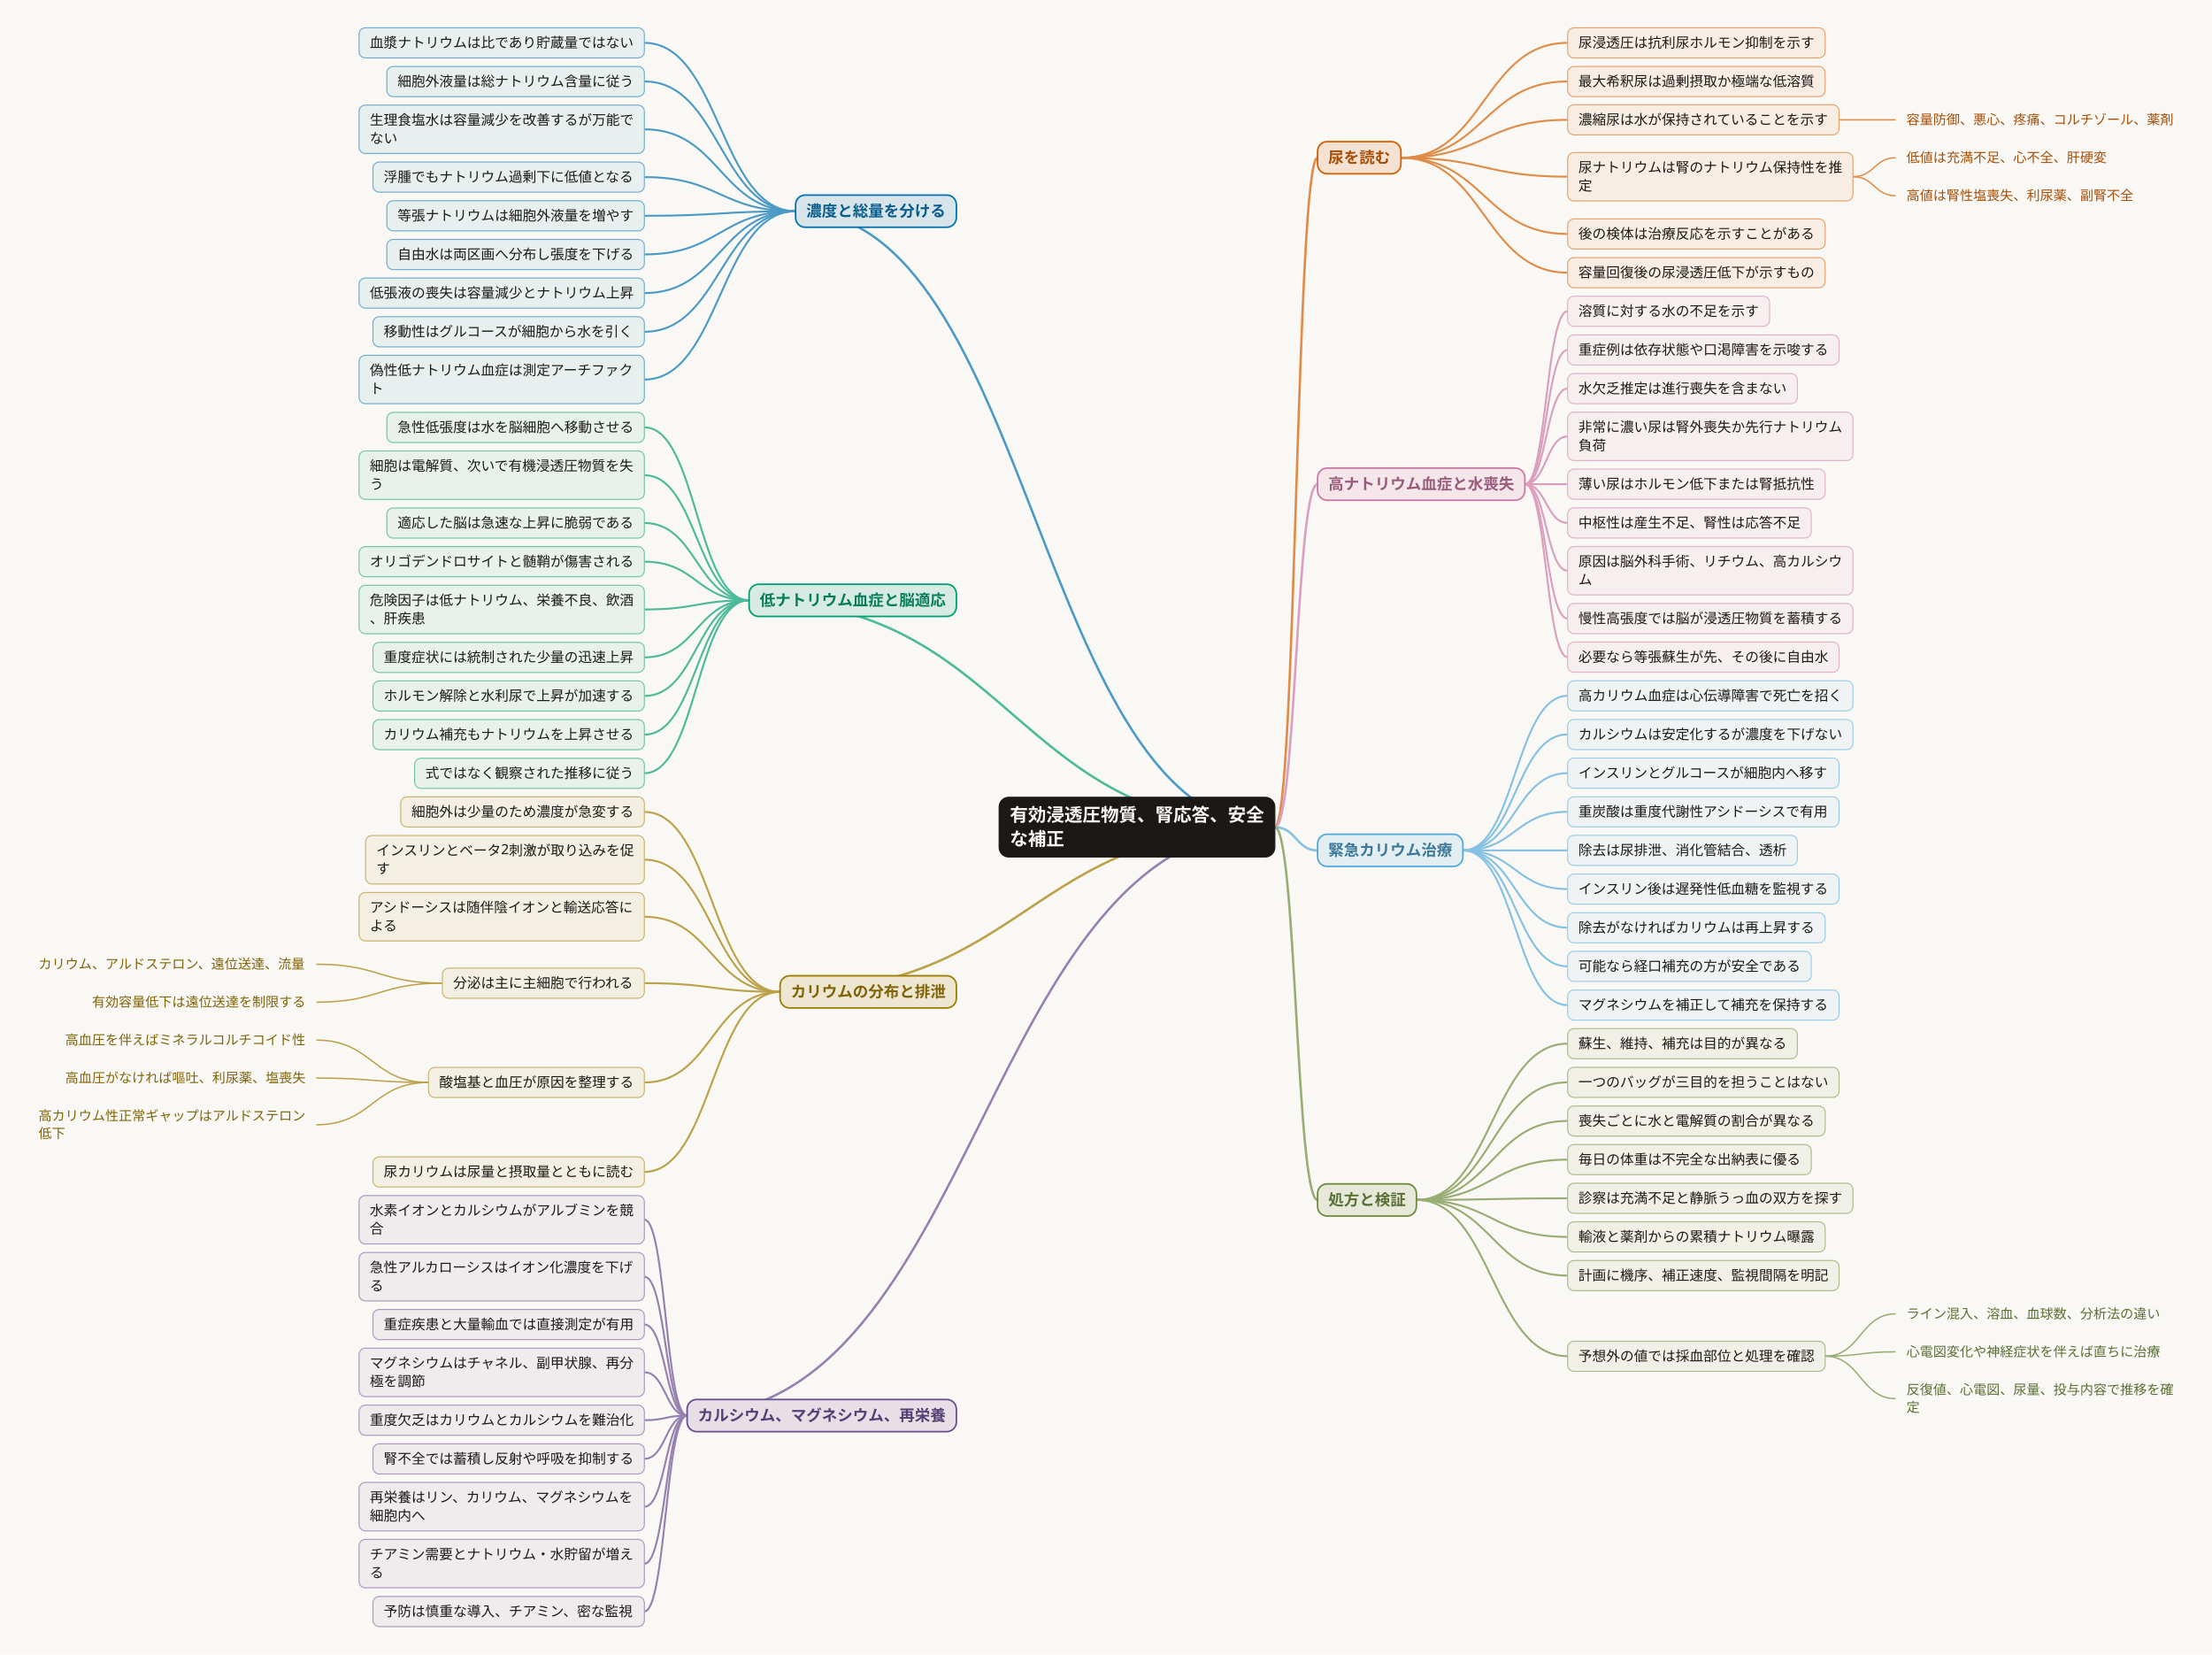
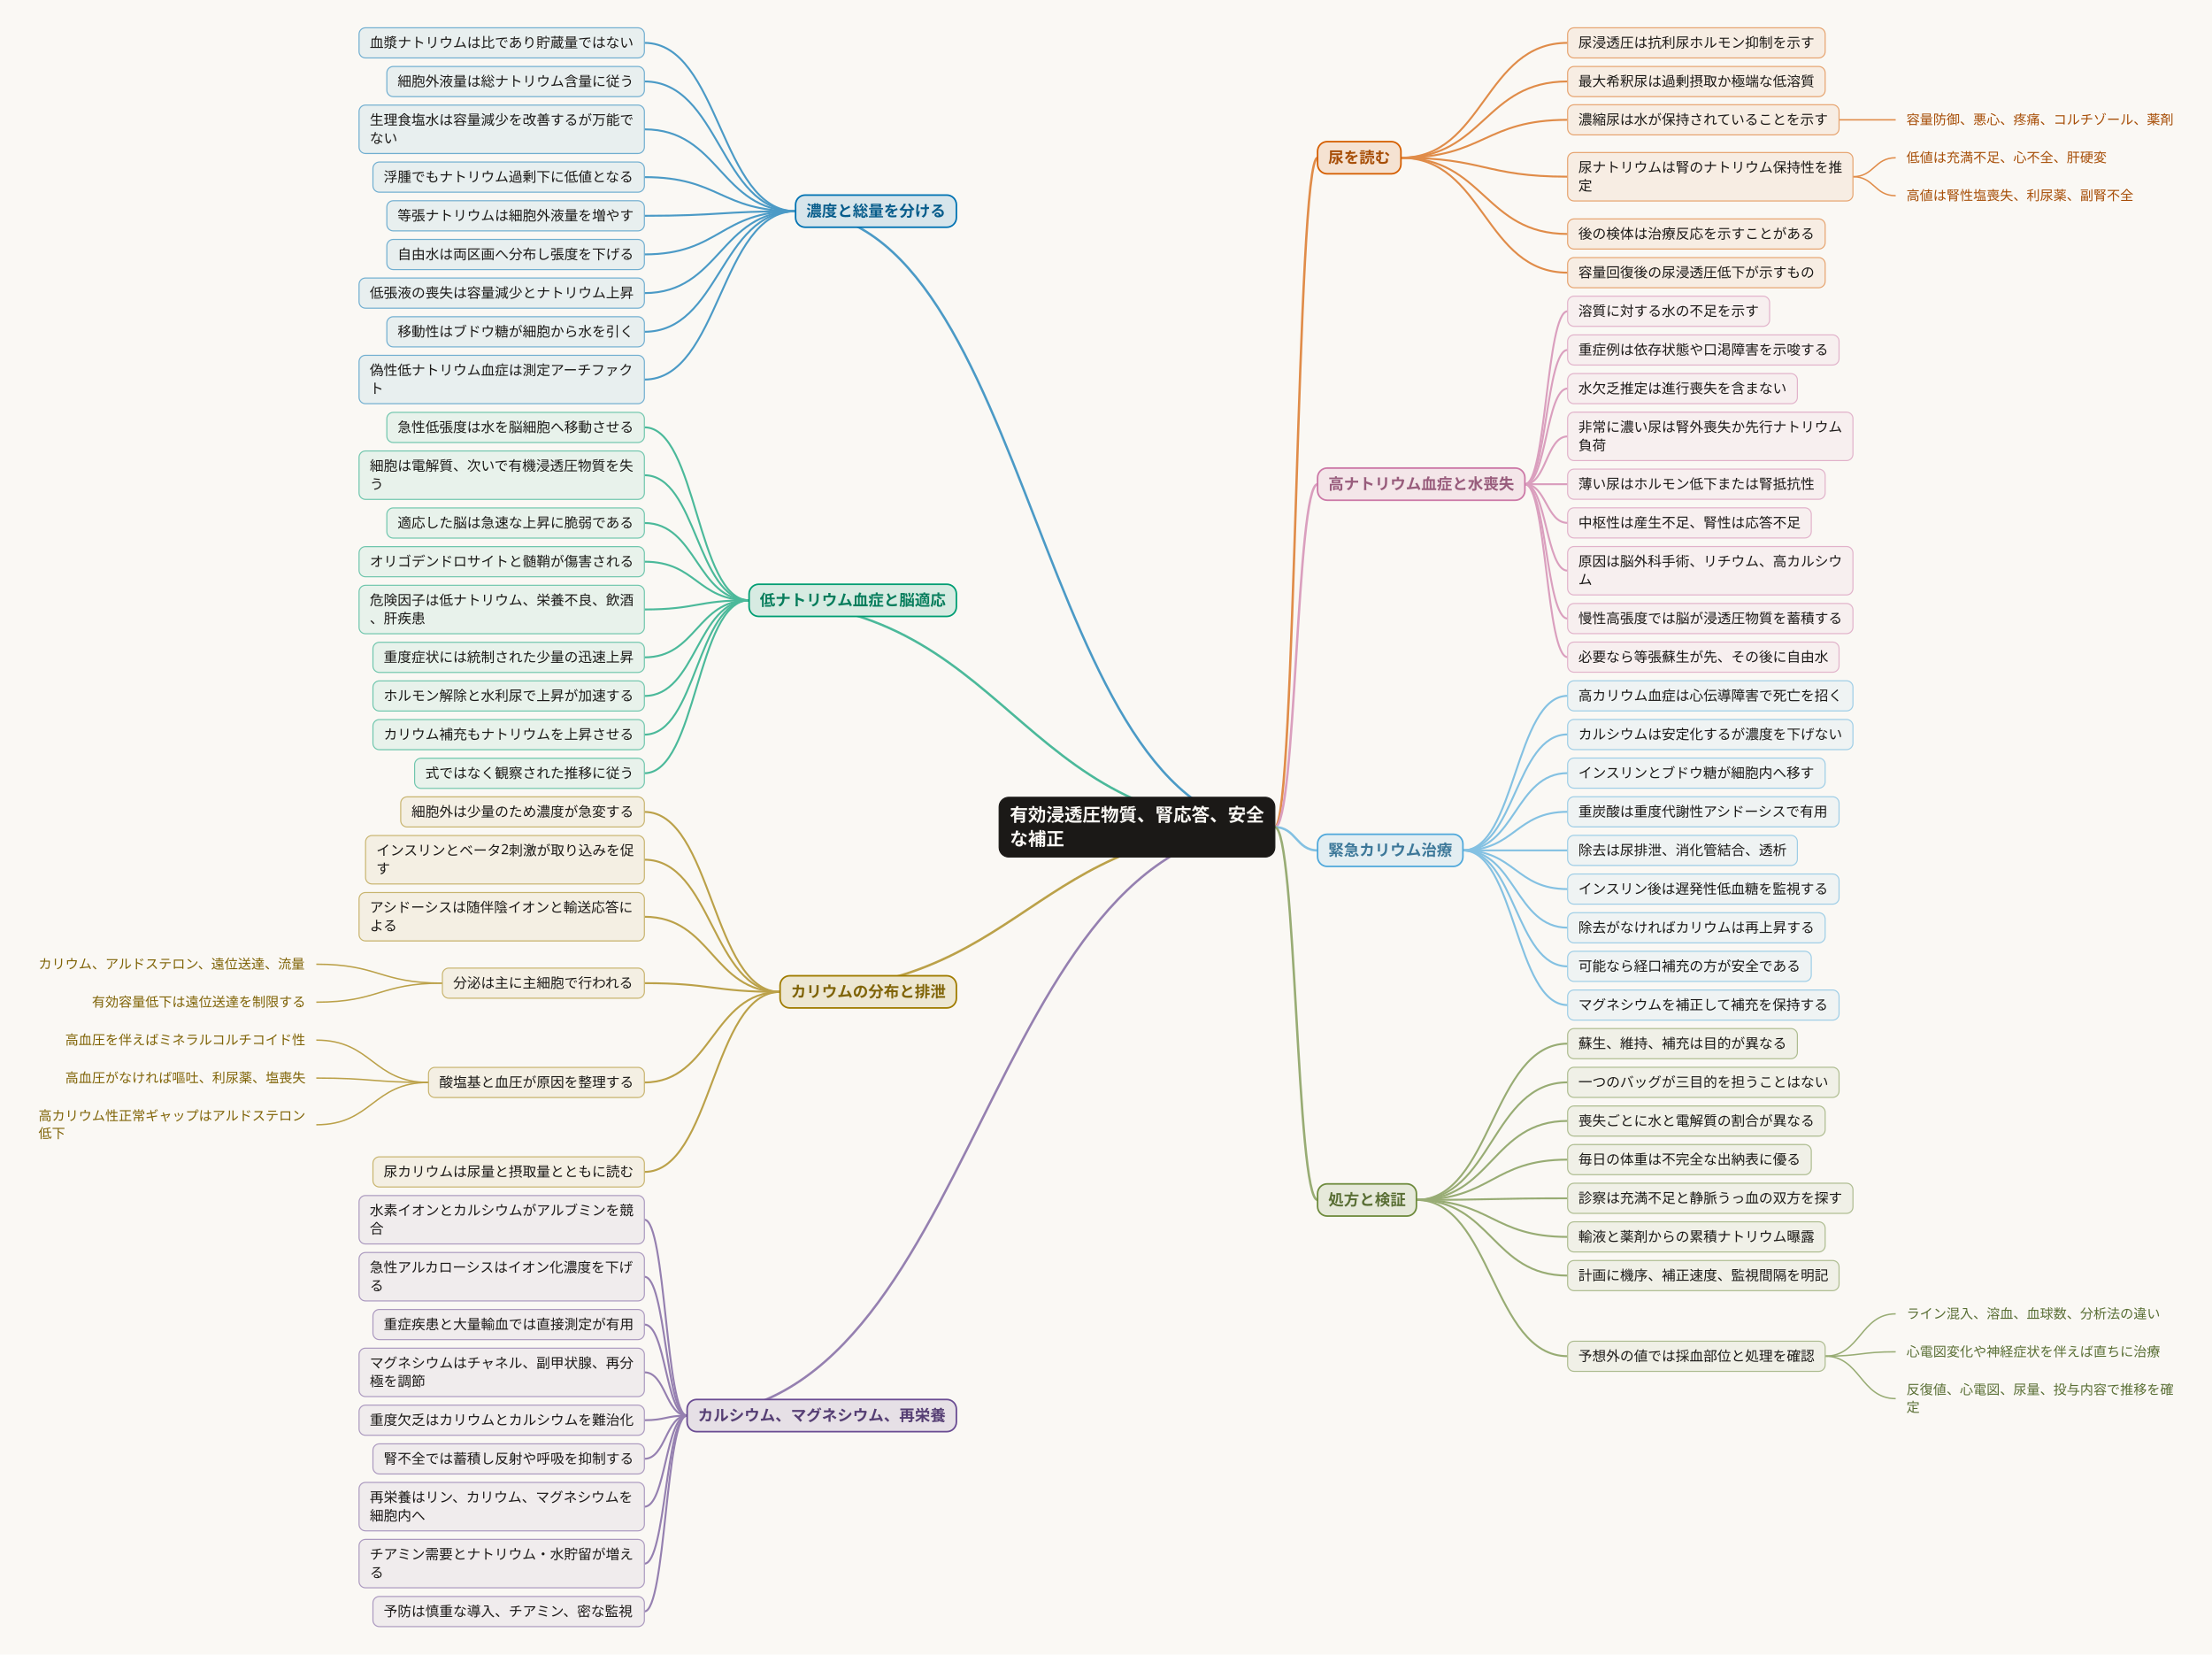
<svg xmlns="http://www.w3.org/2000/svg" class="mm" viewBox="0 0 2070 1548" width="2070" height="1548" role="img" aria-label="有効浸透圧物質、腎応答、安全な補正">
  <style>
  .mm-bg { fill: #faf8f4; }
  .mm text { font-family: 'Hiragino Sans', 'Noto Sans JP', ui-sans-serif, sans-serif; fill: #1b1917; }
  .mm .link { fill: none; stroke: #c9c1b4; }
  .mm .box { fill: none; stroke: none; }
  .mm .d0 .box { fill: #1b1917; stroke: #1b1917; }
  .mm .d0 text { fill: #faf8f4; font-weight: 650; }
  .mm .d1 text { font-weight: 600; }

  .mm .link.b0 { stroke: #4b9ac6; }
  .mm .b0.d1 .box { fill: #d7e5eb; stroke: #0072B2; stroke-width: 1.5; }
  .mm .b0.d1 text { fill: #075c8b; }
  .mm .b0.d2 .box { fill: #e8efef; stroke: #70aed0; }
  .mm .b0.d3 text, .mm .b0.d4 text { fill: #075c8b; }

  .mm .link.b1 { stroke: #e08c49; }
  .mm .b1.d1 .box { fill: #f5e2d2; stroke: #D55E00; stroke-width: 1.5; }
  .mm .b1.d1 text { fill: #a64d06; }
  .mm .b1.d2 .box { fill: #f7ede3; stroke: #e6a36e; }
  .mm .b1.d3 text, .mm .b1.d4 text { fill: #a64d06; }

  .mm .link.b2 { stroke: #4bb99a; }
  .mm .b2.d1 .box { fill: #d7ebe2; stroke: #009E73; stroke-width: 1.5; }
  .mm .b2.d1 text { fill: #077d5c; }
  .mm .b2.d2 .box { fill: #e8f2eb; stroke: #70c6ad; }
  .mm .b2.d3 text, .mm .b2.d4 text { fill: #077d5c; }

  .mm .link.b3 { stroke: #da9fbe; }
  .mm .b3.d1 .box { fill: #f4e6e9; stroke: #CC79A7; stroke-width: 1.5; }
  .mm .b3.d1 text { fill: #985c7c; }
  .mm .b3.d2 .box { fill: #f7efef; stroke: #e1b2ca; }
  .mm .b3.d3 text, .mm .b3.d4 text { fill: #985c7c; }

  .mm .link.b4 { stroke: #bba149; }
  .mm .b4.d1 .box { fill: #ede7d2; stroke: #A07C00; stroke-width: 1.5; }
  .mm .b4.d1 text { fill: #7f6306; }
  .mm .b4.d2 .box { fill: #f4efe3; stroke: #c8b46e; }
  .mm .b4.d3 text, .mm .b4.d4 text { fill: #7f6306; }

  .mm .link.b5 { stroke: #84c1e2; }
  .mm .b5.d1 .box { fill: #e3eef2; stroke: #51a9db; stroke-width: 1.5; }
  .mm .b5.d1 text { fill: #3d7899; }
  .mm .b5.d2 .box { fill: #eff3f3; stroke: #9dcde6; }
  .mm .b5.d3 text, .mm .b5.d4 text { fill: #3d7899; }

  .mm .link.b6 { stroke: #9580b0; }
  .mm .b6.d1 .box { fill: #e6e0e6; stroke: #6A4C93; stroke-width: 1.5; }
  .mm .b6.d1 text { fill: #563f74; }
  .mm .b6.d2 .box { fill: #f0eced; stroke: #ab99bf; }
  .mm .b6.d3 text, .mm .b6.d4 text { fill: #563f74; }

  .mm .link.b7 { stroke: #98ac74; }
  .mm .b7.d1 .box { fill: #e6e9da; stroke: #6E8B3D; stroke-width: 1.5; }
  .mm .b7.d1 text { fill: #596e34; }
  .mm .b7.d2 .box { fill: #f0f0e7; stroke: #adbc8f; }
  .mm .b7.d3 text, .mm .b7.d4 text { fill: #596e34; }
@media (prefers-color-scheme: dark) {
  .mm-bg { fill: #12100e; }
  .mm text { font-family: 'Hiragino Sans', 'Noto Sans JP', ui-sans-serif, sans-serif; fill: #ece7df; }
  .mm .link { fill: none; stroke: #3d3833; }
  .mm .box { fill: none; stroke: none; }
  .mm .d0 .box { fill: #ece7df; stroke: #ece7df; }
  .mm .d0 text { fill: #12100e; font-weight: 650; }
  .mm .d1 text { font-weight: 600; }

  .mm .link.b0 { stroke: #2d6a8d; }
  .mm .b0.d1 .box { fill: #172227; stroke: #3891c3; stroke-width: 1.5; }
  .mm .b0.d1 text { fill: #65a6ca; }
  .mm .b0.d2 .box { fill: #15191b; stroke: #275772; }
  .mm .b0.d3 text, .mm .b0.d4 text { fill: #65a6ca; }

  .mm .link.b1 { stroke: #a15f2b; }
  .mm .b1.d1 .box { fill: #2f2014; stroke: #de8138; stroke-width: 1.5; }
  .mm .b1.d1 text { fill: #e29a62; }
  .mm .b1.d2 .box { fill: #201811; stroke: #824e25; }
  .mm .b1.d3 text, .mm .b1.d4 text { fill: #e29a62; }

  .mm .link.b2 { stroke: #2d826a; }
  .mm .b2.d1 .box { fill: #172720; stroke: #38b392; stroke-width: 1.5; }
  .mm .b2.d1 text { fill: #65c0a5; }
  .mm .b2.d2 .box { fill: #151b17; stroke: #276a57; }
  .mm .b2.d3 text, .mm .b2.d4 text { fill: #65c0a5; }

  .mm .link.b3 { stroke: #9c6e86; }
  .mm .b3.d1 .box { fill: #2e2326; stroke: #d796ba; stroke-width: 1.5; }
  .mm .b3.d1 text { fill: #dcaac3; }
  .mm .b3.d2 .box { fill: #20191a; stroke: #7e5a6d; }
  .mm .b3.d3 text, .mm .b3.d4 text { fill: #dcaac3; }

  .mm .link.b4 { stroke: #84702b; }
  .mm .b4.d1 .box { fill: #292314; stroke: #b59938; stroke-width: 1.5; }
  .mm .b4.d1 text { fill: #c3ac62; }
  .mm .b4.d2 .box { fill: #1d1a11; stroke: #6c5b25; }
  .mm .b4.d3 text, .mm .b4.d4 text { fill: #c3ac62; }

  .mm .link.b5 { stroke: #5c8eab; }
  .mm .b5.d1 .box { fill: #21292d; stroke: #7bc4ee; stroke-width: 1.5; }
  .mm .b5.d1 text { fill: #97cdea; }
  .mm .b5.d2 .box { fill: #191d1e; stroke: #4c7389; }
  .mm .b5.d3 text, .mm .b5.d4 text { fill: #97cdea; }

  .mm .link.b6 { stroke: #67557c; }
  .mm .b6.d1 .box { fill: #231e24; stroke: #8b73ab; stroke-width: 1.5; }
  .mm .b6.d1 text { fill: #a390b8; }
  .mm .b6.d2 .box { fill: #1a1719; stroke: #554664; }
  .mm .b6.d3 text, .mm .b6.d4 text { fill: #a390b8; }

  .mm .link.b7 { stroke: #69784d; }
  .mm .b7.d1 .box { fill: #23251b; stroke: #8ea568; stroke-width: 1.5; }
  .mm .b7.d1 text { fill: #a6b686; }
  .mm .b7.d2 .box { fill: #1b1a14; stroke: #566240; }
  .mm .b7.d3 text, .mm .b7.d4 text { fill: #a6b686; }
}
</style>
  <rect class="mm-bg" width="2070" height="1548" />
  <path class="link b0" data-depth="1" stroke-width="2.2" d="M1193.0,773.9 C968.8,773.9 968.8,197.6 744.5,197.6" />
  <path class="link b1" data-depth="1" stroke-width="2.2" d="M1193.0,773.9 C1213.0,773.9 1213.0,147.6 1233.0,147.6" />
  <path class="link b2" data-depth="1" stroke-width="2.2" d="M1193.0,773.9 C947.0,773.9 947.0,561.6 701.0,561.6" />
  <path class="link b3" data-depth="1" stroke-width="2.2" d="M1193.0,773.9 C1213.0,773.9 1213.0,453.0 1233.0,453.0" />
  <path class="link b4" data-depth="1" stroke-width="2.2" d="M1193.0,773.9 C961.5,773.9 961.5,928.0 730.0,928.0" />
  <path class="link b5" data-depth="1" stroke-width="2.2" d="M1193.0,773.9 C1213.0,773.9 1213.0,795.6 1233.0,795.6" />
  <path class="link b6" data-depth="1" stroke-width="2.2" d="M1193.0,773.9 C918.0,773.9 918.0,1324.4 643.0,1324.4" />
  <path class="link b7" data-depth="1" stroke-width="2.2" d="M1193.0,773.9 C1213.0,773.9 1213.0,1122.6 1233.0,1122.6" />
  <g class="node d0 b0" data-depth="0">
    <rect class="box" x="935.0" y="745.9" width="258.0" height="55.9" rx="9" />
    <text x="945.0" y="768.4" font-size="17.0">有効浸透圧物質、腎応答、安全</text>
    <text x="945.0" y="790.9" font-size="17.0">な補正</text>
  </g>
  <path class="link b0" data-depth="2" stroke-width="1.8" d="M744.5,197.6 C673.8,197.6 673.8,40.1 603.0,40.1" />
  <path class="link b0" data-depth="2" stroke-width="1.8" d="M744.5,197.6 C673.8,197.6 673.8,76.2 603.0,76.2" />
  <path class="link b0" data-depth="2" stroke-width="1.8" d="M744.5,197.6 C673.8,197.6 673.8,121.0 603.0,121.0" />
  <path class="link b0" data-depth="2" stroke-width="1.8" d="M744.5,197.6 C673.8,197.6 673.8,165.7 603.0,165.7" />
  <path class="link b0" data-depth="2" stroke-width="1.8" d="M744.5,197.6 C673.8,197.6 673.8,201.9 603.0,201.9" />
  <path class="link b0" data-depth="2" stroke-width="1.8" d="M744.5,197.6 C673.8,197.6 673.8,238.0 603.0,238.0" />
  <path class="link b0" data-depth="2" stroke-width="1.8" d="M744.5,197.6 C673.8,197.6 673.8,274.2 603.0,274.2" />
  <path class="link b0" data-depth="2" stroke-width="1.8" d="M744.5,197.6 C673.8,197.6 673.8,310.4 603.0,310.4" />
  <path class="link b0" data-depth="2" stroke-width="1.8" d="M744.5,197.6 C673.8,197.6 673.8,355.1 603.0,355.1" />
  <g class="node d1 b0" data-depth="1">
    <rect class="box" x="744.5" y="182.5" width="150.5" height="30.1" rx="9" />
    <text x="754.5" y="202.5" font-size="14.5">濃度と総量を分ける</text>
  </g>
  <g class="node d2 b0" data-depth="2">
    <rect class="box" x="336.0" y="26.0" width="267.0" height="28.2" rx="6" />
    <text x="346.0" y="44.5" font-size="13.0">血漿ナトリウムは比であり貯蔵量ではない</text>
  </g>
  <g class="node d2 b0" data-depth="2">
    <rect class="box" x="362.0" y="62.2" width="241.0" height="28.2" rx="6" />
    <text x="372.0" y="80.7" font-size="13.0">細胞外液量は総ナトリウム含量に従う</text>
  </g>
  <g class="node d2 b0" data-depth="2">
    <rect class="box" x="336.0" y="98.3" width="267.0" height="45.3" rx="6" />
    <text x="346.0" y="116.8" font-size="13.0">生理食塩水は容量減少を改善するが万能で</text>
    <text x="346.0" y="134.0" font-size="13.0">ない</text>
  </g>
  <g class="node d2 b0" data-depth="2">
    <rect class="box" x="349.0" y="151.6" width="254.0" height="28.2" rx="6" />
    <text x="359.0" y="170.1" font-size="13.0">浮腫でもナトリウム過剰下に低値となる</text>
  </g>
  <g class="node d2 b0" data-depth="2">
    <rect class="box" x="362.0" y="187.8" width="241.0" height="28.2" rx="6" />
    <text x="372.0" y="206.3" font-size="13.0">等張ナトリウムは細胞外液量を増やす</text>
  </g>
  <g class="node d2 b0" data-depth="2">
    <rect class="box" x="362.0" y="224.0" width="241.0" height="28.2" rx="6" />
    <text x="372.0" y="242.5" font-size="13.0">自由水は両区画へ分布し張度を下げる</text>
  </g>
  <g class="node d2 b0" data-depth="2">
    <rect class="box" x="336.0" y="260.1" width="267.0" height="28.2" rx="6" />
    <text x="346.0" y="278.6" font-size="13.0">低張液の喪失は容量減少とナトリウム上昇</text>
  </g>
  <g class="node d2 b0" data-depth="2">
-     <rect class="box" x="349.0" y="296.3" width="254.0" height="28.2" rx="6" />
-     <text x="359.0" y="314.8" font-size="13.0">移動性はグルコースが細胞から水を引く</text>
+     <rect class="box" x="362.0" y="296.3" width="241.0" height="28.2" rx="6" />
+     <text x="372.0" y="314.8" font-size="13.0">移動性はブドウ糖が細胞から水を引く</text>
  </g>
  <g class="node d2 b0" data-depth="2">
    <rect class="box" x="336.0" y="332.4" width="267.0" height="45.3" rx="6" />
    <text x="346.0" y="350.9" font-size="13.0">偽性低ナトリウム血症は測定アーチファク</text>
    <text x="346.0" y="368.1" font-size="13.0">ト</text>
  </g>
  <path class="link b1" data-depth="2" stroke-width="1.8" d="M1311.0,147.6 C1389.0,147.6 1389.0,40.1 1467.0,40.1" />
  <path class="link b1" data-depth="2" stroke-width="1.8" d="M1311.0,147.6 C1389.0,147.6 1389.0,76.2 1467.0,76.2" />
  <path class="link b1" data-depth="2" stroke-width="1.8" d="M1311.0,147.6 C1389.0,147.6 1389.0,112.1 1467.0,112.1" />
  <path class="link b1" data-depth="2" stroke-width="1.8" d="M1311.0,147.6 C1389.0,147.6 1389.0,165.3 1467.0,165.3" />
  <path class="link b1" data-depth="2" stroke-width="1.8" d="M1311.0,147.6 C1389.0,147.6 1389.0,218.9 1467.0,218.9" />
  <path class="link b1" data-depth="2" stroke-width="1.8" d="M1311.0,147.6 C1389.0,147.6 1389.0,255.1 1467.0,255.1" />
  <g class="node d1 b1" data-depth="1">
    <rect class="box" x="1233.0" y="132.5" width="78.0" height="30.1" rx="9" />
    <text x="1243.0" y="152.5" font-size="14.5">尿を読む</text>
  </g>
  <g class="node d2 b1" data-depth="2">
    <rect class="box" x="1467.0" y="26.0" width="241.0" height="28.2" rx="6" />
    <text x="1477.0" y="44.5" font-size="13.0">尿浸透圧は抗利尿ホルモン抑制を示す</text>
  </g>
  <g class="node d2 b1" data-depth="2">
    <rect class="box" x="1467.0" y="62.2" width="241.0" height="28.2" rx="6" />
    <text x="1477.0" y="80.7" font-size="13.0">最大希釈尿は過剰摂取か極端な低溶質</text>
  </g>
  <path class="link b1" data-depth="3" stroke-width="1.3" d="M1721.0,112.1 C1747.5,112.1 1747.5,112.1 1774.0,112.1" />
  <g class="node d2 b1" data-depth="2">
    <rect class="box" x="1467.0" y="98.0" width="254.0" height="28.2" rx="6" />
    <text x="1477.0" y="116.5" font-size="13.0">濃縮尿は水が保持されていることを示す</text>
  </g>
  <g class="node d3 b1" data-depth="3">
    <rect class="box" x="1774.0" y="98.3" width="270.0" height="27.5" rx="6" />
    <text x="1784.0" y="116.3" font-size="12.5">容量防御、悪心、疼痛、コルチゾール、薬剤</text>
  </g>
  <path class="link b1" data-depth="3" stroke-width="1.3" d="M1734.0,165.3 C1754.0,165.3 1754.0,147.6 1774.0,147.6" />
  <path class="link b1" data-depth="3" stroke-width="1.3" d="M1734.0,165.3 C1754.0,165.3 1754.0,183.1 1774.0,183.1" />
  <g class="node d2 b1" data-depth="2">
    <rect class="box" x="1467.0" y="142.7" width="267.0" height="45.3" rx="6" />
    <text x="1477.0" y="161.2" font-size="13.0">尿ナトリウムは腎のナトリウム保持性を推</text>
    <text x="1477.0" y="178.3" font-size="13.0">定</text>
  </g>
  <g class="node d3 b1" data-depth="3">
    <rect class="box" x="1774.0" y="133.8" width="207.5" height="27.5" rx="6" />
    <text x="1784.0" y="151.8" font-size="12.5">低値は充満不足、心不全、肝硬変</text>
  </g>
  <g class="node d3 b1" data-depth="3">
    <rect class="box" x="1774.0" y="169.3" width="232.5" height="27.5" rx="6" />
    <text x="1784.0" y="187.3" font-size="12.5">高値は腎性塩喪失、利尿薬、副腎不全</text>
  </g>
  <g class="node d2 b1" data-depth="2">
    <rect class="box" x="1467.0" y="204.8" width="241.0" height="28.2" rx="6" />
    <text x="1477.0" y="223.3" font-size="13.0">後の検体は治療反応を示すことがある</text>
  </g>
  <g class="node d2 b1" data-depth="2">
    <rect class="box" x="1467.0" y="241.0" width="241.0" height="28.2" rx="6" />
    <text x="1477.0" y="259.5" font-size="13.0">容量回復後の尿浸透圧低下が示すもの</text>
  </g>
  <path class="link b2" data-depth="2" stroke-width="1.8" d="M701.0,561.6 C652.0,561.6 652.0,399.8 603.0,399.8" />
  <path class="link b2" data-depth="2" stroke-width="1.8" d="M701.0,561.6 C652.0,561.6 652.0,444.6 603.0,444.6" />
  <path class="link b2" data-depth="2" stroke-width="1.8" d="M701.0,561.6 C652.0,561.6 652.0,489.3 603.0,489.3" />
  <path class="link b2" data-depth="2" stroke-width="1.8" d="M701.0,561.6 C652.0,561.6 652.0,525.5 603.0,525.5" />
  <path class="link b2" data-depth="2" stroke-width="1.8" d="M701.0,561.6 C652.0,561.6 652.0,570.2 603.0,570.2" />
  <path class="link b2" data-depth="2" stroke-width="1.8" d="M701.0,561.6 C652.0,561.6 652.0,615.0 603.0,615.0" />
  <path class="link b2" data-depth="2" stroke-width="1.8" d="M701.0,561.6 C652.0,561.6 652.0,651.1 603.0,651.1" />
  <path class="link b2" data-depth="2" stroke-width="1.8" d="M701.0,561.6 C652.0,561.6 652.0,687.3 603.0,687.3" />
  <path class="link b2" data-depth="2" stroke-width="1.8" d="M701.0,561.6 C652.0,561.6 652.0,723.4 603.0,723.4" />
  <g class="node d1 b2" data-depth="1">
    <rect class="box" x="701.0" y="546.6" width="194.0" height="30.1" rx="9" />
    <text x="711.0" y="566.6" font-size="14.5">低ナトリウム血症と脳適応</text>
  </g>
  <g class="node d2 b2" data-depth="2">
    <rect class="box" x="362.0" y="385.8" width="241.0" height="28.2" rx="6" />
    <text x="372.0" y="404.3" font-size="13.0">急性低張度は水を脳細胞へ移動させる</text>
  </g>
  <g class="node d2 b2" data-depth="2">
    <rect class="box" x="336.0" y="421.9" width="267.0" height="45.3" rx="6" />
    <text x="346.0" y="440.4" font-size="13.0">細胞は電解質、次いで有機浸透圧物質を失</text>
    <text x="346.0" y="457.6" font-size="13.0">う</text>
  </g>
  <g class="node d2 b2" data-depth="2">
    <rect class="box" x="362.0" y="475.2" width="241.0" height="28.2" rx="6" />
    <text x="372.0" y="493.7" font-size="13.0">適応した脳は急速な上昇に脆弱である</text>
  </g>
  <g class="node d2 b2" data-depth="2">
    <rect class="box" x="336.0" y="511.4" width="267.0" height="28.2" rx="6" />
    <text x="346.0" y="529.9" font-size="13.0">オリゴデンドロサイトと髄鞘が傷害される</text>
  </g>
  <g class="node d2 b2" data-depth="2">
    <rect class="box" x="336.0" y="547.6" width="267.0" height="45.3" rx="6" />
    <text x="346.0" y="566.1" font-size="13.0">危険因子は低ナトリウム、栄養不良、飲酒</text>
    <text x="346.0" y="583.2" font-size="13.0">、肝疾患</text>
  </g>
  <g class="node d2 b2" data-depth="2">
    <rect class="box" x="349.0" y="600.9" width="254.0" height="28.2" rx="6" />
    <text x="359.0" y="619.4" font-size="13.0">重度症状には統制された少量の迅速上昇</text>
  </g>
  <g class="node d2 b2" data-depth="2">
    <rect class="box" x="349.0" y="637.0" width="254.0" height="28.2" rx="6" />
    <text x="359.0" y="655.5" font-size="13.0">ホルモン解除と水利尿で上昇が加速する</text>
  </g>
  <g class="node d2 b2" data-depth="2">
    <rect class="box" x="349.0" y="673.2" width="254.0" height="28.2" rx="6" />
    <text x="359.0" y="691.7" font-size="13.0">カリウム補充もナトリウムを上昇させる</text>
  </g>
  <g class="node d2 b2" data-depth="2">
    <rect class="box" x="388.0" y="709.4" width="215.0" height="28.2" rx="6" />
    <text x="398.0" y="727.9" font-size="13.0">式ではなく観察された推移に従う</text>
  </g>
  <path class="link b3" data-depth="2" stroke-width="1.8" d="M1427.0,453.0 C1447.0,453.0 1447.0,291.2 1467.0,291.2" />
  <path class="link b3" data-depth="2" stroke-width="1.8" d="M1427.0,453.0 C1447.0,453.0 1447.0,327.4 1467.0,327.4" />
  <path class="link b3" data-depth="2" stroke-width="1.8" d="M1427.0,453.0 C1447.0,453.0 1447.0,363.5 1467.0,363.5" />
  <path class="link b3" data-depth="2" stroke-width="1.8" d="M1427.0,453.0 C1447.0,453.0 1447.0,408.3 1467.0,408.3" />
  <path class="link b3" data-depth="2" stroke-width="1.8" d="M1427.0,453.0 C1447.0,453.0 1447.0,453.0 1467.0,453.0" />
  <path class="link b3" data-depth="2" stroke-width="1.8" d="M1427.0,453.0 C1447.0,453.0 1447.0,489.2 1467.0,489.2" />
  <path class="link b3" data-depth="2" stroke-width="1.8" d="M1427.0,453.0 C1447.0,453.0 1447.0,533.9 1467.0,533.9" />
  <path class="link b3" data-depth="2" stroke-width="1.8" d="M1427.0,453.0 C1447.0,453.0 1447.0,578.7 1467.0,578.7" />
  <path class="link b3" data-depth="2" stroke-width="1.8" d="M1427.0,453.0 C1447.0,453.0 1447.0,614.8 1467.0,614.8" />
  <g class="node d1 b3" data-depth="1">
    <rect class="box" x="1233.0" y="437.9" width="194.0" height="30.1" rx="9" />
    <text x="1243.0" y="457.9" font-size="14.5">高ナトリウム血症と水喪失</text>
  </g>
  <g class="node d2 b3" data-depth="2">
    <rect class="box" x="1467.0" y="277.1" width="189.0" height="28.2" rx="6" />
    <text x="1477.0" y="295.6" font-size="13.0">溶質に対する水の不足を示す</text>
  </g>
  <g class="node d2 b3" data-depth="2">
    <rect class="box" x="1467.0" y="313.3" width="254.0" height="28.2" rx="6" />
    <text x="1477.0" y="331.8" font-size="13.0">重症例は依存状態や口渇障害を示唆する</text>
  </g>
  <g class="node d2 b3" data-depth="2">
    <rect class="box" x="1467.0" y="349.5" width="215.0" height="28.2" rx="6" />
    <text x="1477.0" y="368.0" font-size="13.0">水欠乏推定は進行喪失を含まない</text>
  </g>
  <g class="node d2 b3" data-depth="2">
    <rect class="box" x="1467.0" y="385.6" width="267.0" height="45.3" rx="6" />
    <text x="1477.0" y="404.1" font-size="13.0">非常に濃い尿は腎外喪失か先行ナトリウム</text>
    <text x="1477.0" y="421.3" font-size="13.0">負荷</text>
  </g>
  <g class="node d2 b3" data-depth="2">
    <rect class="box" x="1467.0" y="438.9" width="241.0" height="28.2" rx="6" />
    <text x="1477.0" y="457.4" font-size="13.0">薄い尿はホルモン低下または腎抵抗性</text>
  </g>
  <g class="node d2 b3" data-depth="2">
    <rect class="box" x="1467.0" y="475.1" width="228.0" height="28.2" rx="6" />
    <text x="1477.0" y="493.6" font-size="13.0">中枢性は産生不足、腎性は応答不足</text>
  </g>
  <g class="node d2 b3" data-depth="2">
    <rect class="box" x="1467.0" y="511.3" width="267.0" height="45.3" rx="6" />
    <text x="1477.0" y="529.8" font-size="13.0">原因は脳外科手術、リチウム、高カルシウ</text>
    <text x="1477.0" y="546.9" font-size="13.0">ム</text>
  </g>
  <g class="node d2 b3" data-depth="2">
    <rect class="box" x="1467.0" y="564.6" width="267.0" height="28.2" rx="6" />
    <text x="1477.0" y="583.1" font-size="13.0">慢性高張度では脳が浸透圧物質を蓄積する</text>
  </g>
  <g class="node d2 b3" data-depth="2">
    <rect class="box" x="1467.0" y="600.7" width="254.0" height="28.2" rx="6" />
    <text x="1477.0" y="619.2" font-size="13.0">必要なら等張蘇生が先、その後に自由水</text>
  </g>
  <path class="link b4" data-depth="2" stroke-width="1.8" d="M730.0,928.0 C666.5,928.0 666.5,759.6 603.0,759.6" />
  <path class="link b4" data-depth="2" stroke-width="1.8" d="M730.0,928.0 C666.5,928.0 666.5,804.3 603.0,804.3" />
  <path class="link b4" data-depth="2" stroke-width="1.8" d="M730.0,928.0 C666.5,928.0 666.5,857.7 603.0,857.7" />
  <path class="link b4" data-depth="2" stroke-width="1.8" d="M730.0,928.0 C666.5,928.0 666.5,919.8 603.0,919.8" />
  <path class="link b4" data-depth="2" stroke-width="1.8" d="M730.0,928.0 C666.5,928.0 666.5,1012.7 603.0,1012.7" />
  <path class="link b4" data-depth="2" stroke-width="1.8" d="M730.0,928.0 C666.5,928.0 666.5,1096.4 603.0,1096.4" />
  <g class="node d1 b4" data-depth="1">
    <rect class="box" x="730.0" y="912.9" width="165.0" height="30.1" rx="9" />
    <text x="740.0" y="932.9" font-size="14.5">カリウムの分布と排泄</text>
  </g>
  <g class="node d2 b4" data-depth="2">
    <rect class="box" x="375.0" y="745.5" width="228.0" height="28.2" rx="6" />
    <text x="385.0" y="764.0" font-size="13.0">細胞外は少量のため濃度が急変する</text>
  </g>
  <g class="node d2 b4" data-depth="2">
    <rect class="box" x="342.1" y="781.7" width="260.9" height="45.3" rx="6" />
    <text x="352.1" y="800.2" font-size="13.0">インスリンとベータ2刺激が取り込みを促</text>
    <text x="352.1" y="817.3" font-size="13.0">す</text>
  </g>
  <g class="node d2 b4" data-depth="2">
    <rect class="box" x="336.0" y="835.0" width="267.0" height="45.3" rx="6" />
    <text x="346.0" y="853.5" font-size="13.0">アシドーシスは随伴陰イオンと輸送応答に</text>
    <text x="346.0" y="870.7" font-size="13.0">よる</text>
  </g>
  <path class="link b4" data-depth="3" stroke-width="1.3" d="M414.0,919.8 C355.0,919.8 355.0,902.1 296.0,902.1" />
  <path class="link b4" data-depth="3" stroke-width="1.3" d="M414.0,919.8 C355.0,919.8 355.0,937.6 296.0,937.6" />
  <g class="node d2 b4" data-depth="2">
    <rect class="box" x="414.0" y="905.7" width="189.0" height="28.2" rx="6" />
    <text x="424.0" y="924.2" font-size="13.0">分泌は主に主細胞で行われる</text>
  </g>
  <g class="node d3 b4" data-depth="3">
    <rect class="box" x="26.0" y="888.3" width="270.0" height="27.5" rx="6" />
    <text x="36.0" y="906.3" font-size="12.5">カリウム、アルドステロン、遠位送達、流量</text>
  </g>
  <g class="node d3 b4" data-depth="3">
    <rect class="box" x="76.0" y="923.8" width="220.0" height="27.5" rx="6" />
    <text x="86.0" y="941.8" font-size="12.5">有効容量低下は遠位送達を制限する</text>
  </g>
  <path class="link b4" data-depth="3" stroke-width="1.3" d="M401.0,1012.7 C348.5,1012.7 348.5,973.1 296.0,973.1" />
  <path class="link b4" data-depth="3" stroke-width="1.3" d="M401.0,1012.7 C348.5,1012.7 348.5,1008.6 296.0,1008.6" />
  <path class="link b4" data-depth="3" stroke-width="1.3" d="M401.0,1012.7 C348.5,1012.7 348.5,1052.3 296.0,1052.3" />
  <g class="node d2 b4" data-depth="2">
    <rect class="box" x="401.0" y="998.6" width="202.0" height="28.2" rx="6" />
    <text x="411.0" y="1017.1" font-size="13.0">酸塩基と血圧が原因を整理する</text>
  </g>
  <g class="node d3 b4" data-depth="3">
    <rect class="box" x="51.0" y="959.3" width="245.0" height="27.5" rx="6" />
    <text x="61.0" y="977.3" font-size="12.5">高血圧を伴えばミネラルコルチコイド性</text>
  </g>
  <g class="node d3 b4" data-depth="3">
    <rect class="box" x="51.0" y="994.8" width="245.0" height="27.5" rx="6" />
    <text x="61.0" y="1012.8" font-size="12.5">高血圧がなければ嘔吐、利尿薬、塩喪失</text>
  </g>
  <g class="node d3 b4" data-depth="3">
    <rect class="box" x="26.0" y="1030.3" width="270.0" height="44.0" rx="6" />
    <text x="36.0" y="1048.3" font-size="12.5">高カリウム性正常ギャップはアルドステロン</text>
    <text x="36.0" y="1064.8" font-size="12.5">低下</text>
  </g>
  <g class="node d2 b4" data-depth="2">
    <rect class="box" x="349.0" y="1082.3" width="254.0" height="28.2" rx="6" />
    <text x="359.0" y="1100.8" font-size="13.0">尿カリウムは尿量と摂取量とともに読む</text>
  </g>
  <path class="link b5" data-depth="2" stroke-width="1.8" d="M1369.0,795.6 C1418.0,795.6 1418.0,651.0 1467.0,651.0" />
  <path class="link b5" data-depth="2" stroke-width="1.8" d="M1369.0,795.6 C1418.0,795.6 1418.0,687.1 1467.0,687.1" />
  <path class="link b5" data-depth="2" stroke-width="1.8" d="M1369.0,795.6 C1418.0,795.6 1418.0,723.3 1467.0,723.3" />
  <path class="link b5" data-depth="2" stroke-width="1.8" d="M1369.0,795.6 C1418.0,795.6 1418.0,759.5 1467.0,759.5" />
  <path class="link b5" data-depth="2" stroke-width="1.8" d="M1369.0,795.6 C1418.0,795.6 1418.0,795.6 1467.0,795.6" />
  <path class="link b5" data-depth="2" stroke-width="1.8" d="M1369.0,795.6 C1418.0,795.6 1418.0,831.8 1467.0,831.8" />
  <path class="link b5" data-depth="2" stroke-width="1.8" d="M1369.0,795.6 C1418.0,795.6 1418.0,867.9 1467.0,867.9" />
  <path class="link b5" data-depth="2" stroke-width="1.8" d="M1369.0,795.6 C1418.0,795.6 1418.0,904.1 1467.0,904.1" />
  <path class="link b5" data-depth="2" stroke-width="1.8" d="M1369.0,795.6 C1418.0,795.6 1418.0,940.3 1467.0,940.3" />
  <g class="node d1 b5" data-depth="1">
    <rect class="box" x="1233.0" y="780.5" width="136.0" height="30.1" rx="9" />
    <text x="1243.0" y="800.5" font-size="14.5">緊急カリウム治療</text>
  </g>
  <g class="node d2 b5" data-depth="2">
    <rect class="box" x="1467.0" y="636.9" width="267.0" height="28.2" rx="6" />
    <text x="1477.0" y="655.4" font-size="13.0">高カリウム血症は心伝導障害で死亡を招く</text>
  </g>
  <g class="node d2 b5" data-depth="2">
    <rect class="box" x="1467.0" y="673.1" width="267.0" height="28.2" rx="6" />
    <text x="1477.0" y="691.6" font-size="13.0">カルシウムは安定化するが濃度を下げない</text>
  </g>
  <g class="node d2 b5" data-depth="2">
-     <rect class="box" x="1467.0" y="709.2" width="254.0" height="28.2" rx="6" />
-     <text x="1477.0" y="727.7" font-size="13.0">インスリンとグルコースが細胞内へ移す</text>
+     <rect class="box" x="1467.0" y="709.2" width="241.0" height="28.2" rx="6" />
+     <text x="1477.0" y="727.7" font-size="13.0">インスリンとブドウ糖が細胞内へ移す</text>
  </g>
  <g class="node d2 b5" data-depth="2">
    <rect class="box" x="1467.0" y="745.4" width="254.0" height="28.2" rx="6" />
    <text x="1477.0" y="763.9" font-size="13.0">重炭酸は重度代謝性アシドーシスで有用</text>
  </g>
  <g class="node d2 b5" data-depth="2">
    <rect class="box" x="1467.0" y="781.5" width="215.0" height="28.2" rx="6" />
    <text x="1477.0" y="800.0" font-size="13.0">除去は尿排泄、消化管結合、透析</text>
  </g>
  <g class="node d2 b5" data-depth="2">
    <rect class="box" x="1467.0" y="817.7" width="254.0" height="28.2" rx="6" />
    <text x="1477.0" y="836.2" font-size="13.0">インスリン後は遅発性低血糖を監視する</text>
  </g>
  <g class="node d2 b5" data-depth="2">
    <rect class="box" x="1467.0" y="853.9" width="241.0" height="28.2" rx="6" />
    <text x="1477.0" y="872.4" font-size="13.0">除去がなければカリウムは再上昇する</text>
  </g>
  <g class="node d2 b5" data-depth="2">
    <rect class="box" x="1467.0" y="890.0" width="228.0" height="28.2" rx="6" />
    <text x="1477.0" y="908.5" font-size="13.0">可能なら経口補充の方が安全である</text>
  </g>
  <g class="node d2 b5" data-depth="2">
    <rect class="box" x="1467.0" y="926.2" width="254.0" height="28.2" rx="6" />
    <text x="1477.0" y="944.7" font-size="13.0">マグネシウムを補正して補充を保持する</text>
  </g>
  <path class="link b6" data-depth="2" stroke-width="1.8" d="M643.0,1324.4 C623.0,1324.4 623.0,1141.1 603.0,1141.1" />
  <path class="link b6" data-depth="2" stroke-width="1.8" d="M643.0,1324.4 C623.0,1324.4 623.0,1194.5 603.0,1194.5" />
  <path class="link b6" data-depth="2" stroke-width="1.8" d="M643.0,1324.4 C623.0,1324.4 623.0,1239.2 603.0,1239.2" />
  <path class="link b6" data-depth="2" stroke-width="1.8" d="M643.0,1324.4 C623.0,1324.4 623.0,1283.9 603.0,1283.9" />
  <path class="link b6" data-depth="2" stroke-width="1.8" d="M643.0,1324.4 C623.0,1324.4 623.0,1328.7 603.0,1328.7" />
  <path class="link b6" data-depth="2" stroke-width="1.8" d="M643.0,1324.4 C623.0,1324.4 623.0,1364.8 603.0,1364.8" />
  <path class="link b6" data-depth="2" stroke-width="1.8" d="M643.0,1324.4 C623.0,1324.4 623.0,1409.6 603.0,1409.6" />
  <path class="link b6" data-depth="2" stroke-width="1.8" d="M643.0,1324.4 C623.0,1324.4 623.0,1462.9 603.0,1462.9" />
  <path class="link b6" data-depth="2" stroke-width="1.8" d="M643.0,1324.4 C623.0,1324.4 623.0,1507.6 603.0,1507.6" />
  <g class="node d1 b6" data-depth="1">
    <rect class="box" x="643.0" y="1309.3" width="252.0" height="30.1" rx="9" />
    <text x="653.0" y="1329.3" font-size="14.5">カルシウム、マグネシウム、再栄養</text>
  </g>
  <g class="node d2 b6" data-depth="2">
    <rect class="box" x="336.0" y="1118.5" width="267.0" height="45.3" rx="6" />
    <text x="346.0" y="1137.0" font-size="13.0">水素イオンとカルシウムがアルブミンを競</text>
    <text x="346.0" y="1154.1" font-size="13.0">合</text>
  </g>
  <g class="node d2 b6" data-depth="2">
    <rect class="box" x="336.0" y="1171.8" width="267.0" height="45.3" rx="6" />
    <text x="346.0" y="1190.3" font-size="13.0">急性アルカローシスはイオン化濃度を下げ</text>
    <text x="346.0" y="1207.5" font-size="13.0">る</text>
  </g>
  <g class="node d2 b6" data-depth="2">
    <rect class="box" x="349.0" y="1225.1" width="254.0" height="28.2" rx="6" />
    <text x="359.0" y="1243.6" font-size="13.0">重症疾患と大量輸血では直接測定が有用</text>
  </g>
  <g class="node d2 b6" data-depth="2">
    <rect class="box" x="336.0" y="1261.3" width="267.0" height="45.3" rx="6" />
    <text x="346.0" y="1279.8" font-size="13.0">マグネシウムはチャネル、副甲状腺、再分</text>
    <text x="346.0" y="1296.9" font-size="13.0">極を調節</text>
  </g>
  <g class="node d2 b6" data-depth="2">
    <rect class="box" x="336.0" y="1314.6" width="267.0" height="28.2" rx="6" />
    <text x="346.0" y="1333.1" font-size="13.0">重度欠乏はカリウムとカルシウムを難治化</text>
  </g>
  <g class="node d2 b6" data-depth="2">
    <rect class="box" x="349.0" y="1350.8" width="254.0" height="28.2" rx="6" />
    <text x="359.0" y="1369.3" font-size="13.0">腎不全では蓄積し反射や呼吸を抑制する</text>
  </g>
  <g class="node d2 b6" data-depth="2">
    <rect class="box" x="336.0" y="1386.9" width="267.0" height="45.3" rx="6" />
    <text x="346.0" y="1405.4" font-size="13.0">再栄養はリン、カリウム、マグネシウムを</text>
    <text x="346.0" y="1422.6" font-size="13.0">細胞内へ</text>
  </g>
  <g class="node d2 b6" data-depth="2">
    <rect class="box" x="336.0" y="1440.2" width="267.0" height="45.3" rx="6" />
    <text x="346.0" y="1458.7" font-size="13.0">チアミン需要とナトリウム・水貯留が増え</text>
    <text x="346.0" y="1475.9" font-size="13.0">る</text>
  </g>
  <g class="node d2 b6" data-depth="2">
    <rect class="box" x="349.0" y="1493.6" width="254.0" height="28.2" rx="6" />
    <text x="359.0" y="1512.1" font-size="13.0">予防は慎重な導入、チアミン、密な監視</text>
  </g>
  <path class="link b7" data-depth="2" stroke-width="1.8" d="M1325.5,1122.6 C1396.2,1122.6 1396.2,976.4 1467.0,976.4" />
  <path class="link b7" data-depth="2" stroke-width="1.8" d="M1325.5,1122.6 C1396.2,1122.6 1396.2,1012.6 1467.0,1012.6" />
  <path class="link b7" data-depth="2" stroke-width="1.8" d="M1325.5,1122.6 C1396.2,1122.6 1396.2,1048.7 1467.0,1048.7" />
  <path class="link b7" data-depth="2" stroke-width="1.8" d="M1325.5,1122.6 C1396.2,1122.6 1396.2,1084.9 1467.0,1084.9" />
  <path class="link b7" data-depth="2" stroke-width="1.8" d="M1325.5,1122.6 C1396.2,1122.6 1396.2,1121.1 1467.0,1121.1" />
  <path class="link b7" data-depth="2" stroke-width="1.8" d="M1325.5,1122.6 C1396.2,1122.6 1396.2,1157.2 1467.0,1157.2" />
  <path class="link b7" data-depth="2" stroke-width="1.8" d="M1325.5,1122.6 C1396.2,1122.6 1396.2,1193.4 1467.0,1193.4" />
  <path class="link b7" data-depth="2" stroke-width="1.8" d="M1325.5,1122.6 C1396.2,1122.6 1396.2,1268.8 1467.0,1268.8" />
  <g class="node d1 b7" data-depth="1">
    <rect class="box" x="1233.0" y="1107.6" width="92.5" height="30.1" rx="9" />
    <text x="1243.0" y="1127.6" font-size="14.5">処方と検証</text>
  </g>
  <g class="node d2 b7" data-depth="2">
    <rect class="box" x="1467.0" y="962.3" width="215.0" height="28.2" rx="6" />
    <text x="1477.0" y="980.8" font-size="13.0">蘇生、維持、補充は目的が異なる</text>
  </g>
  <g class="node d2 b7" data-depth="2">
    <rect class="box" x="1467.0" y="998.5" width="254.0" height="28.2" rx="6" />
    <text x="1477.0" y="1017.0" font-size="13.0">一つのバッグが三目的を担うことはない</text>
  </g>
  <g class="node d2 b7" data-depth="2">
    <rect class="box" x="1467.0" y="1034.7" width="241.0" height="28.2" rx="6" />
    <text x="1477.0" y="1053.2" font-size="13.0">喪失ごとに水と電解質の割合が異なる</text>
  </g>
  <g class="node d2 b7" data-depth="2">
    <rect class="box" x="1467.0" y="1070.8" width="228.0" height="28.2" rx="6" />
    <text x="1477.0" y="1089.3" font-size="13.0">毎日の体重は不完全な出納表に優る</text>
  </g>
  <g class="node d2 b7" data-depth="2">
    <rect class="box" x="1467.0" y="1107.0" width="267.0" height="28.2" rx="6" />
    <text x="1477.0" y="1125.5" font-size="13.0">診察は充満不足と静脈うっ血の双方を探す</text>
  </g>
  <g class="node d2 b7" data-depth="2">
    <rect class="box" x="1467.0" y="1143.1" width="241.0" height="28.2" rx="6" />
    <text x="1477.0" y="1161.6" font-size="13.0">輸液と薬剤からの累積ナトリウム曝露</text>
  </g>
  <g class="node d2 b7" data-depth="2">
    <rect class="box" x="1467.0" y="1179.3" width="254.0" height="28.2" rx="6" />
    <text x="1477.0" y="1197.8" font-size="13.0">計画に機序、補正速度、監視間隔を明記</text>
  </g>
  <path class="link b7" data-depth="3" stroke-width="1.3" d="M1708.0,1268.8 C1741.0,1268.8 1741.0,1229.2 1774.0,1229.2" />
  <path class="link b7" data-depth="3" stroke-width="1.3" d="M1708.0,1268.8 C1741.0,1268.8 1741.0,1264.7 1774.0,1264.7" />
  <path class="link b7" data-depth="3" stroke-width="1.3" d="M1708.0,1268.8 C1741.0,1268.8 1741.0,1308.5 1774.0,1308.5" />
  <g class="node d2 b7" data-depth="2">
    <rect class="box" x="1467.0" y="1254.8" width="241.0" height="28.2" rx="6" />
    <text x="1477.0" y="1273.3" font-size="13.0">予想外の値では採血部位と処理を確認</text>
  </g>
  <g class="node d3 b7" data-depth="3">
    <rect class="box" x="1774.0" y="1215.5" width="257.5" height="27.5" rx="6" />
    <text x="1784.0" y="1233.5" font-size="12.5">ライン混入、溶血、血球数、分析法の違い</text>
  </g>
  <g class="node d3 b7" data-depth="3">
    <rect class="box" x="1774.0" y="1251.0" width="257.5" height="27.5" rx="6" />
    <text x="1784.0" y="1269.0" font-size="12.5">心電図変化や神経症状を伴えば直ちに治療</text>
  </g>
  <g class="node d3 b7" data-depth="3">
    <rect class="box" x="1774.0" y="1286.5" width="270.0" height="44.0" rx="6" />
    <text x="1784.0" y="1304.5" font-size="12.5">反復値、心電図、尿量、投与内容で推移を確</text>
    <text x="1784.0" y="1321.0" font-size="12.5">定</text>
  </g>
</svg>
